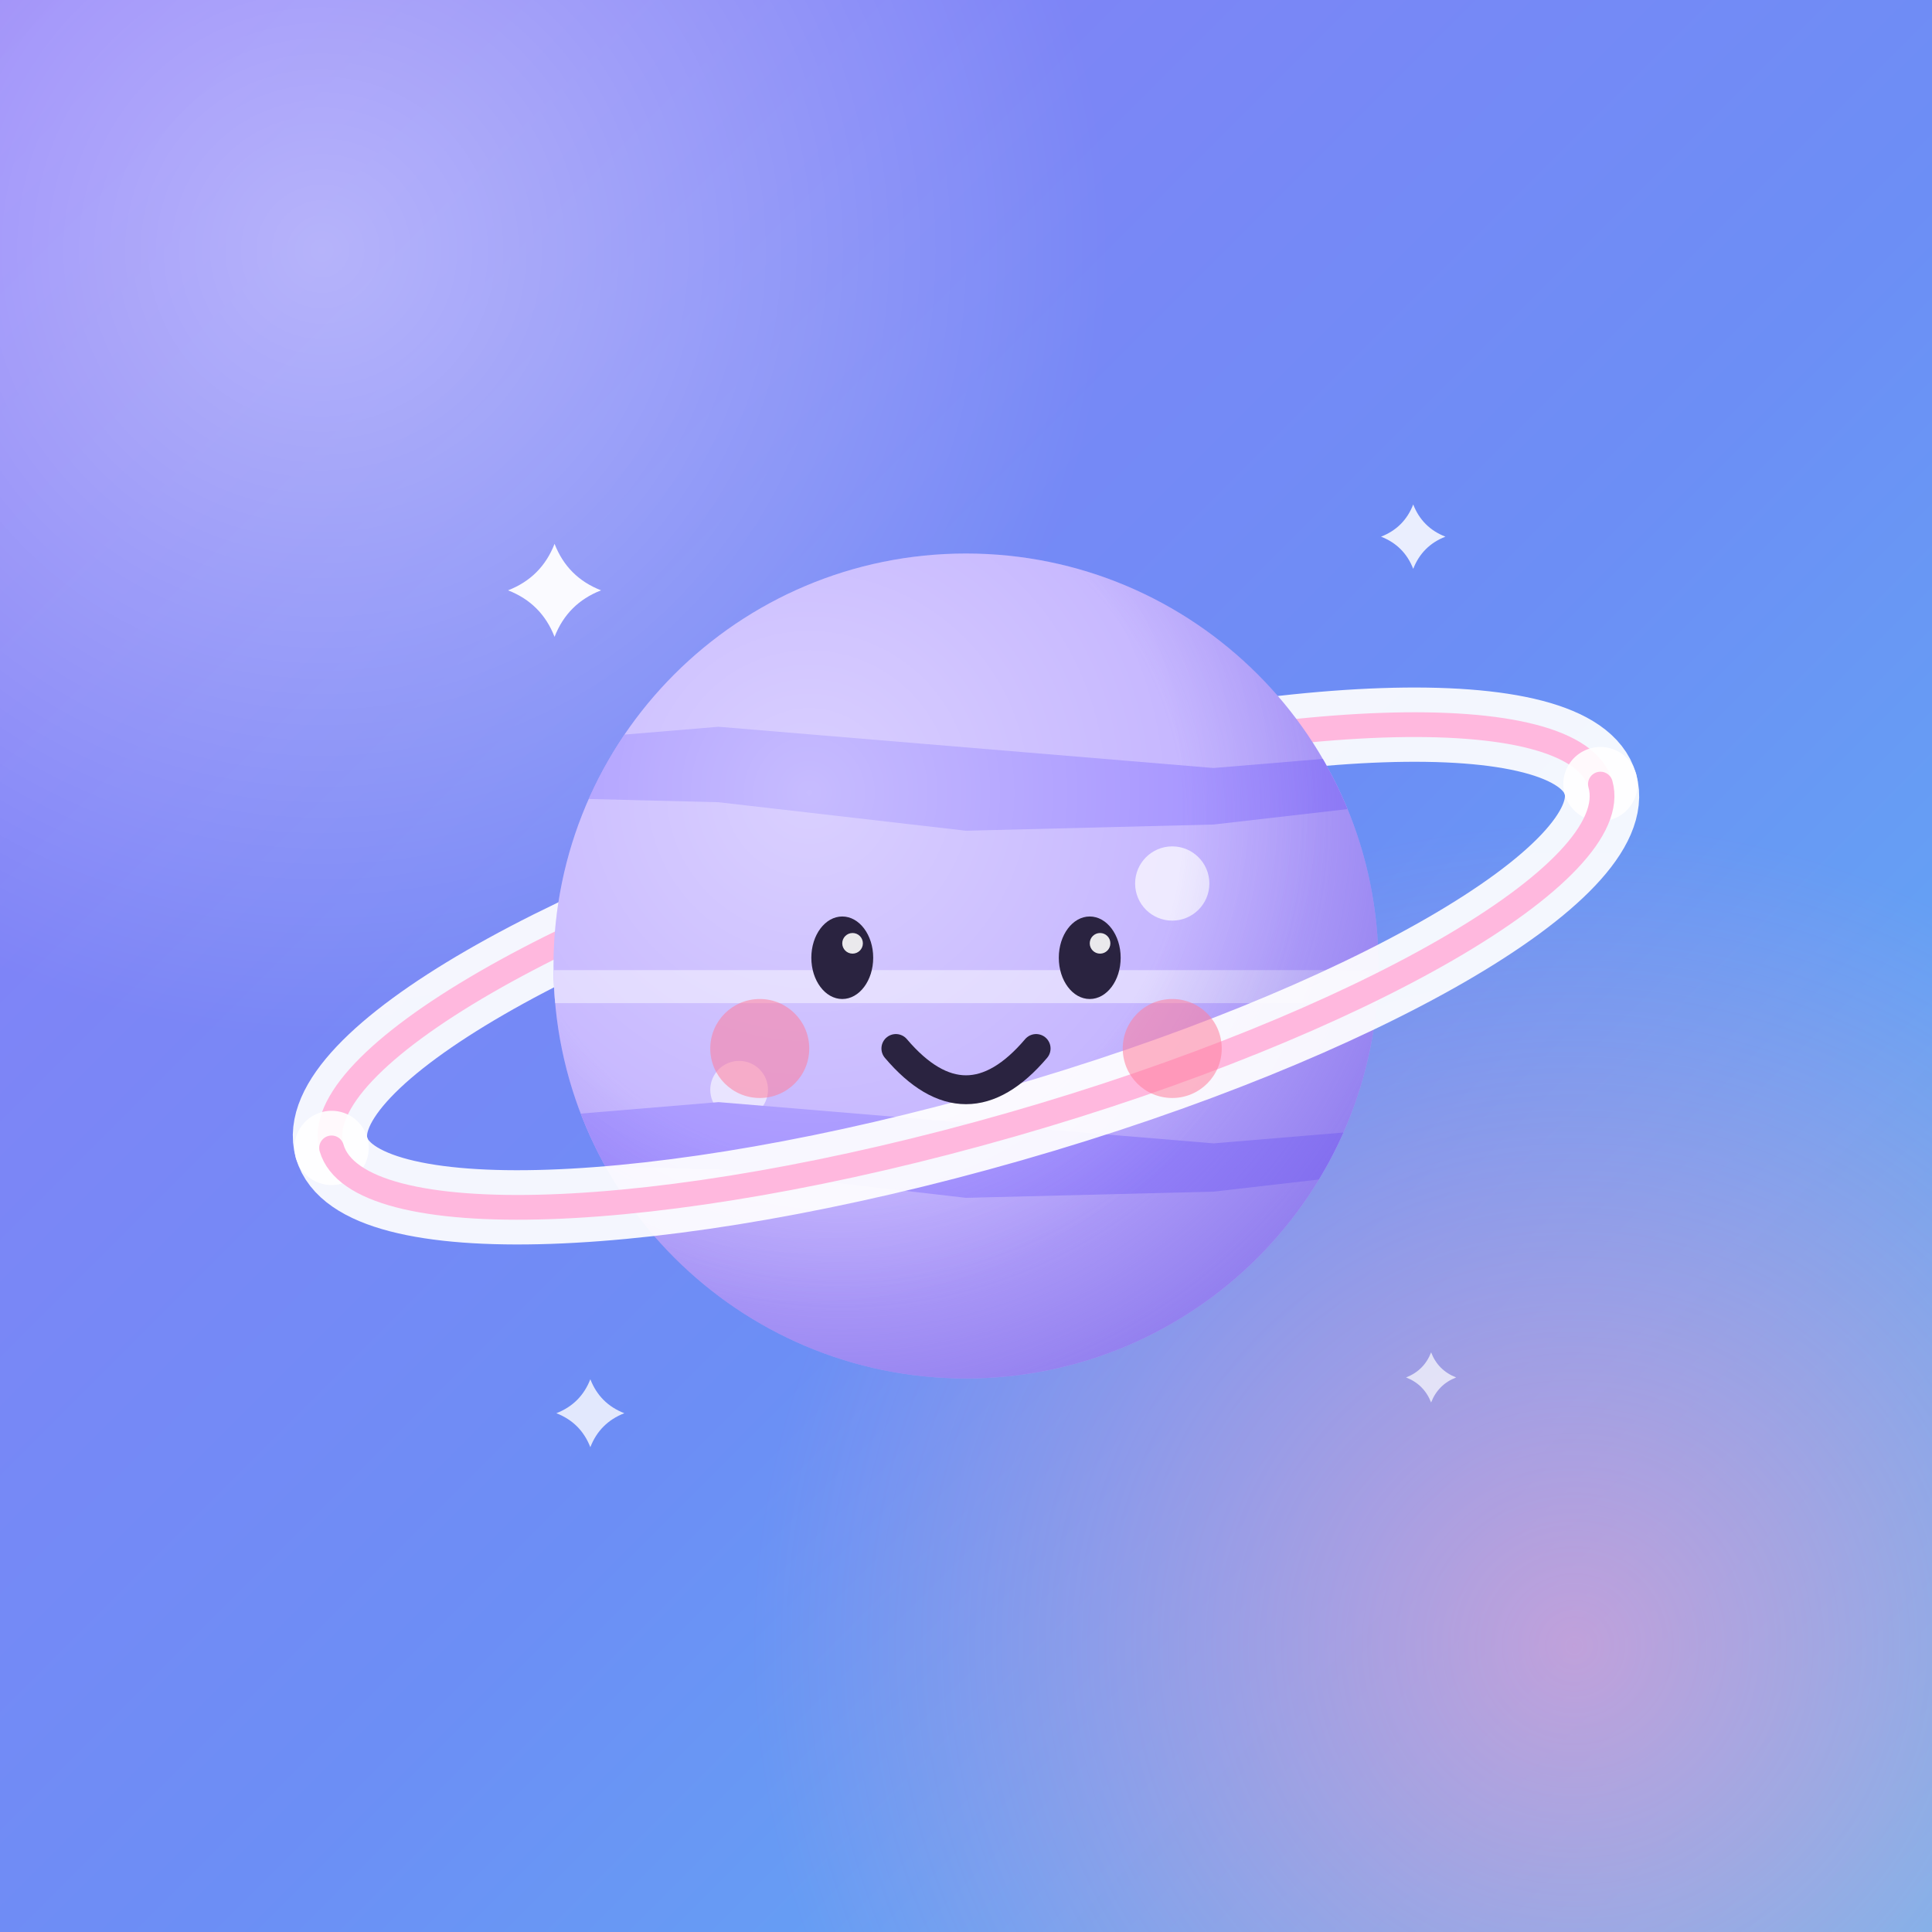
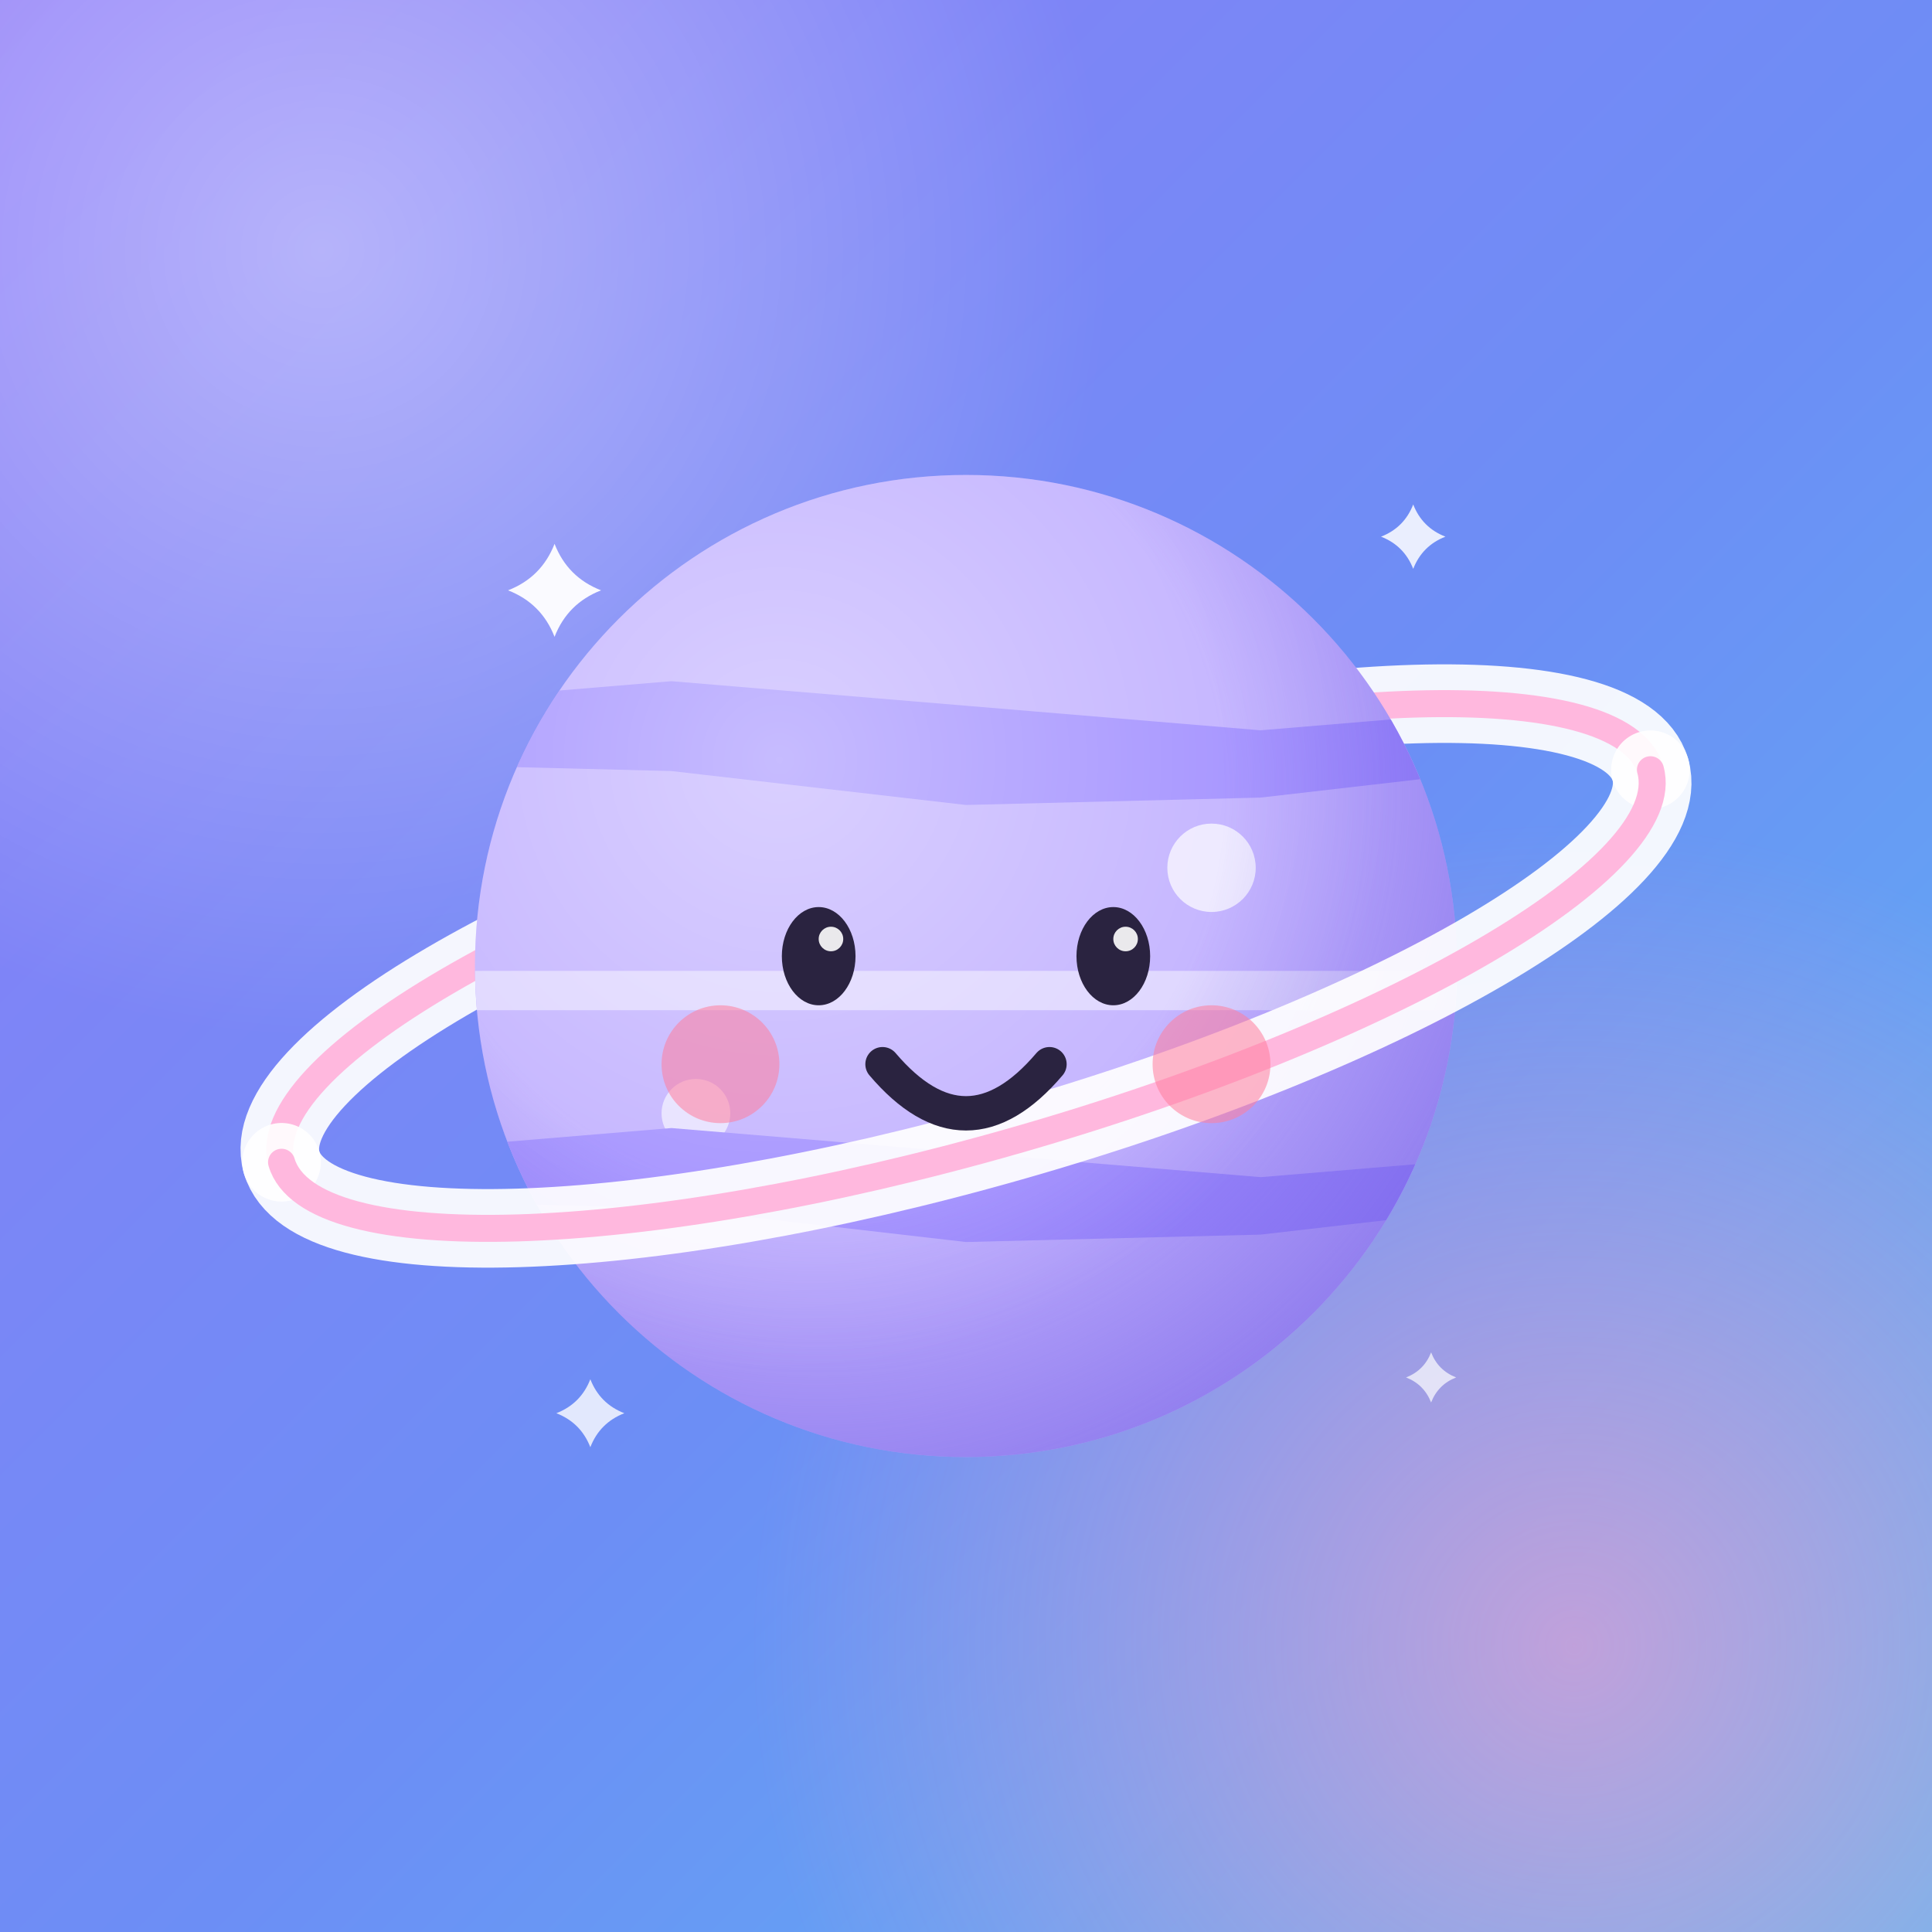
<svg xmlns="http://www.w3.org/2000/svg" viewBox="0 0 108 108">
  <defs>
    <linearGradient id="bg" x1="0" y1="0" x2="108" y2="108" gradientUnits="userSpaceOnUse">
      <stop offset="0" stop-color="#8E7CF8" />
      <stop offset=".55" stop-color="#6C8EF5" />
      <stop offset="1" stop-color="#5BB8F2" />
    </linearGradient>
    <radialGradient id="g1" cx="88" cy="92" r="46" gradientUnits="userSpaceOnUse">
      <stop offset="0" stop-color="#FF9CCB" stop-opacity=".6" />
      <stop offset="1" stop-color="#FF9CCB" stop-opacity="0" />
    </radialGradient>
    <radialGradient id="g2" cx="18" cy="14" r="44" gradientUnits="userSpaceOnUse">
      <stop offset="0" stop-color="#fff" stop-opacity=".4" />
      <stop offset="1" stop-color="#fff" stop-opacity="0" />
    </radialGradient>
  </defs>
  <rect width="108" height="108" fill="url(#bg)" />
  <rect width="108" height="108" fill="url(#g1)" />
  <rect width="108" height="108" fill="url(#g2)" />
  <path d="M31,30.4 Q31.728,32.272,33.6,33 Q31.728,33.728,31,35.6 Q30.272,33.728,28.4,33 Q30.272,32.272,31,30.4 Z" fill="#fff" fill-opacity="0.95" />
  <path d="M79,28.2 Q79.504,29.496,80.8,30 Q79.504,30.504,79,31.8 Q78.496,30.504,77.2,30 Q78.496,29.496,79,28.2 Z" fill="#fff" fill-opacity="0.85" />
  <path d="M33,77.1 Q33.532,78.468,34.9,79 Q33.532,79.532,33,80.9 Q32.468,79.532,31.1,79 Q32.468,78.468,33,77.1 Z" fill="#fff" fill-opacity="0.8" />
  <path d="M80,75.6 Q80.392,76.608,81.4,77 Q80.392,77.392,80,78.4 Q79.608,77.392,78.6,77 Q79.608,76.608,80,75.6 Z" fill="#fff" fill-opacity="0.7" />
  <g transform="translate(54 54) scale(1.22) translate(-54 -54)">
    <defs>
      <clipPath id="ic">
-         <path d="M35.1,54 A18.9,18.9 0 1,0 72.9,54 A18.9,18.9 0 1,0 35.1,54 Z" />
+         <path d="M31.5,54 A22.5,22.5 0 1,0 76.5,54 A22.5,22.5 0 1,0 31.5,54 Z" />
      </clipPath>
-       <radialGradient id="ih" gradientUnits="userSpaceOnUse" cx="46.818" cy="46.062" r="23.625">
+       <radialGradient id="ih" gradientUnits="userSpaceOnUse" cx="45.45" cy="44.55" r="28.125">
        <stop offset="0" stop-color="#fff" stop-opacity=".42" />
        <stop offset="1" stop-color="#fff" stop-opacity="0" />
      </radialGradient>
-       <radialGradient id="is" gradientUnits="userSpaceOnUse" cx="48.33" cy="47.385" r="28.35">
+       <radialGradient id="is" gradientUnits="userSpaceOnUse" cx="47.25" cy="46.125" r="33.75">
        <stop offset=".55" stop-color="#6A55E0" stop-opacity="0" />
        <stop offset="1" stop-color="#6A55E0" stop-opacity=".55" />
      </radialGradient>
    </defs>
-     <path d="M83.069,45.665 A30.24,7.56 -16 0,0 24.931,62.335" fill="none" stroke="#FFFFFF" stroke-opacity="0.92" stroke-width="3.402" stroke-linecap="round" />
-     <path d="M83.069,45.665 A30.24,7.56 -16 0,0 24.931,62.335" fill="none" stroke="#FFB8DE" stroke-opacity="1" stroke-width="1.134" stroke-linecap="round" />
+     <path d="M85.361,45.007 A32.625,8.325 -16 0,0 22.639,62.993" fill="none" stroke="#FFFFFF" stroke-opacity="0.92" stroke-width="3.6" stroke-linecap="round" />
+     <path d="M85.361,45.007 A32.625,8.325 -16 0,0 22.639,62.993" fill="none" stroke="#FFB8DE" stroke-opacity="1" stroke-width="1.238" stroke-linecap="round" />
    <g clip-path="url(#ic)">
-       <path d="M35.1,54 A18.9,18.9 0 1,0 72.9,54 A18.9,18.9 0 1,0 35.1,54 Z" fill="#BFAEFF" />
-       <path d="M61.749,50.22 A1.701,1.701 0 1,0 65.151,50.22 A1.701,1.701 0 1,0 61.749,50.22 Z" fill="#FFFFFF" fill-opacity="0.7" />
-       <path d="M42.282,59.67 A1.323,1.323 0 1,0 44.928,59.67 A1.323,1.323 0 1,0 42.282,59.67 Z" fill="#FFFFFF" fill-opacity="0.6" />
-       <path d="M71.766,62.505 A1.134,1.134 0 1,0 74.034,62.505 A1.134,1.134 0 1,0 71.766,62.505 Z" fill="#FFFFFF" fill-opacity="0.6" />
-       <path d="M8.64,43.983 L19.98,44.928 L31.32,43.983 L42.66,43.038 L54,43.983 L65.34,44.928 L76.68,43.983 L88.02,43.038 L99.36,43.983 L99.36,47.802 L88.02,46.496 L76.68,46.212 L65.34,47.518 L54,47.802 L42.66,46.496 L31.32,46.212 L19.98,47.518 L8.64,47.802 Z" fill="#9E8BFF" fill-opacity="1.0" />
-       <path d="M8.64,61.182 L19.98,62.127 L31.32,61.182 L42.66,60.237 L54,61.182 L65.34,62.127 L76.68,61.182 L88.02,60.237 L99.36,61.182 L99.36,64.623 L88.02,63.317 L76.68,63.033 L65.34,64.339 L54,64.623 L42.66,63.317 L31.32,63.033 L19.98,64.339 L8.64,64.623 Z" fill="#9E8BFF" fill-opacity="1.0" />
-       <path d="M8.64,54.189 L99.36,54.189 L99.36,55.701 L8.64,55.701 Z" fill="#DCD3FF" fill-opacity="1.0" />
-       <path d="M35.1,54 A18.9,18.9 0 1,0 72.9,54 A18.9,18.9 0 1,0 35.1,54 Z" fill="url(#is)" />
-       <path d="M35.1,54 A18.9,18.9 0 1,0 72.9,54 A18.9,18.9 0 1,0 35.1,54 Z" fill="url(#ih)" />
+       <path d="M31.5,54 A22.5,22.5 0 1,0 76.5,54 A22.5,22.5 0 1,0 31.5,54 Z" fill="#BFAEFF" />
+       <path d="M63.225,49.5 A2.025,2.025 0 1,0 67.275,49.5 A2.025,2.025 0 1,0 63.225,49.5 Z" fill="#FFFFFF" fill-opacity="0.7" />
+       <path d="M40.05,60.75 A1.575,1.575 0 1,0 43.2,60.75 A1.575,1.575 0 1,0 40.05,60.75 Z" fill="#FFFFFF" fill-opacity="0.6" />
+       <path d="M75.15,64.125 A1.35,1.35 0 1,0 77.85,64.125 A1.35,1.35 0 1,0 75.15,64.125 Z" fill="#FFFFFF" fill-opacity="0.6" />
+       <path d="M0,42.075 L13.5,43.2 L27,42.075 L40.5,40.95 L54,42.075 L67.5,43.2 L81,42.075 L94.5,40.95 L108,42.075 L108,46.622 L94.5,45.067 L81,44.728 L67.5,46.283 L54,46.622 L40.5,45.067 L27,44.728 L13.5,46.283 L0,46.622 Z" fill="#9E8BFF" fill-opacity="1.0" />
+       <path d="M0,62.55 L13.5,63.675 L27,62.55 L40.5,61.425 L54,62.55 L67.5,63.675 L81,62.55 L94.5,61.425 L108,62.55 L108,66.647 L94.5,65.092 L81,64.753 L67.5,66.308 L54,66.647 L40.5,65.092 L27,64.753 L13.5,66.308 L0,66.647 Z" fill="#9E8BFF" fill-opacity="1.0" />
+       <path d="M0,54.225 L108,54.225 L108,56.025 L0,56.025 Z" fill="#DCD3FF" fill-opacity="1.0" />
+       <path d="M31.5,54 A22.5,22.5 0 1,0 76.5,54 A22.5,22.5 0 1,0 31.5,54 Z" fill="url(#is)" />
+       <path d="M31.5,54 A22.5,22.5 0 1,0 76.5,54 A22.5,22.5 0 1,0 31.5,54 Z" fill="url(#ih)" />
    </g>
-     <path d="M83.069,45.665 A30.24,7.56 -16 0,1 24.931,62.335" fill="none" stroke="#FFFFFF" stroke-opacity="0.92" stroke-width="3.402" stroke-linecap="round" />
-     <path d="M83.069,45.665 A30.24,7.56 -16 0,1 24.931,62.335" fill="none" stroke="#FFB8DE" stroke-opacity="1" stroke-width="1.134" stroke-linecap="round" />
-     <path d="M46.913,53.622 A1.417,1.89 0 1,0 49.748,53.622 A1.417,1.89 0 1,0 46.913,53.622 Z" fill="#2A2340" />
-     <path d="M48.33,52.961 A0.472,0.472 0 1,0 49.275,52.961 A0.472,0.472 0 1,0 48.33,52.961 Z" fill="#fff" fill-opacity="0.9" />
-     <path d="M58.252,53.622 A1.417,1.89 0 1,0 61.087,53.622 A1.417,1.89 0 1,0 58.252,53.622 Z" fill="#2A2340" />
-     <path d="M59.67,52.961 A0.472,0.472 0 1,0 60.615,52.961 A0.472,0.472 0 1,0 59.67,52.961 Z" fill="#fff" fill-opacity="0.9" />
-     <path d="M42.282,57.78 A2.268,2.268 0 1,0 46.818,57.78 A2.268,2.268 0 1,0 42.282,57.78 Z" fill="#FF7E9D" fill-opacity="0.55" />
-     <path d="M61.182,57.78 A2.268,2.268 0 1,0 65.718,57.78 A2.268,2.268 0 1,0 61.182,57.78 Z" fill="#FF7E9D" fill-opacity="0.55" />
-     <path d="M50.787,57.78 Q54,61.56,57.213,57.78" fill="none" stroke="#2A2340" stroke-width="1.323" stroke-linecap="round" />
+     <path d="M85.361,45.007 A32.625,8.325 -16 0,1 22.639,62.993" fill="none" stroke="#FFFFFF" stroke-opacity="0.92" stroke-width="3.6" stroke-linecap="round" />
+     <path d="M85.361,45.007 A32.625,8.325 -16 0,1 22.639,62.993" fill="none" stroke="#FFB8DE" stroke-opacity="1" stroke-width="1.238" stroke-linecap="round" />
+     <path d="M45.562,53.55 A1.688,2.25 0 1,0 48.938,53.55 A1.688,2.25 0 1,0 45.562,53.55 Z" fill="#2A2340" />
+     <path d="M47.25,52.763 A0.562,0.562 0 1,0 48.375,52.763 A0.562,0.562 0 1,0 47.25,52.763 Z" fill="#fff" fill-opacity="0.9" />
+     <path d="M59.062,53.55 A1.688,2.25 0 1,0 62.438,53.55 A1.688,2.25 0 1,0 59.062,53.55 Z" fill="#2A2340" />
+     <path d="M60.75,52.763 A0.562,0.562 0 1,0 61.875,52.763 A0.562,0.562 0 1,0 60.75,52.763 Z" fill="#fff" fill-opacity="0.9" />
+     <path d="M40.05,58.5 A2.7,2.7 0 1,0 45.45,58.5 A2.7,2.7 0 1,0 40.05,58.5 Z" fill="#FF7E9D" fill-opacity="0.55" />
+     <path d="M62.55,58.5 A2.7,2.7 0 1,0 67.95,58.5 A2.7,2.7 0 1,0 62.55,58.5 Z" fill="#FF7E9D" fill-opacity="0.55" />
+     <path d="M50.175,58.5 Q54,63,57.825,58.5" fill="none" stroke="#2A2340" stroke-width="1.575" stroke-linecap="round" />
  </g>
</svg>
